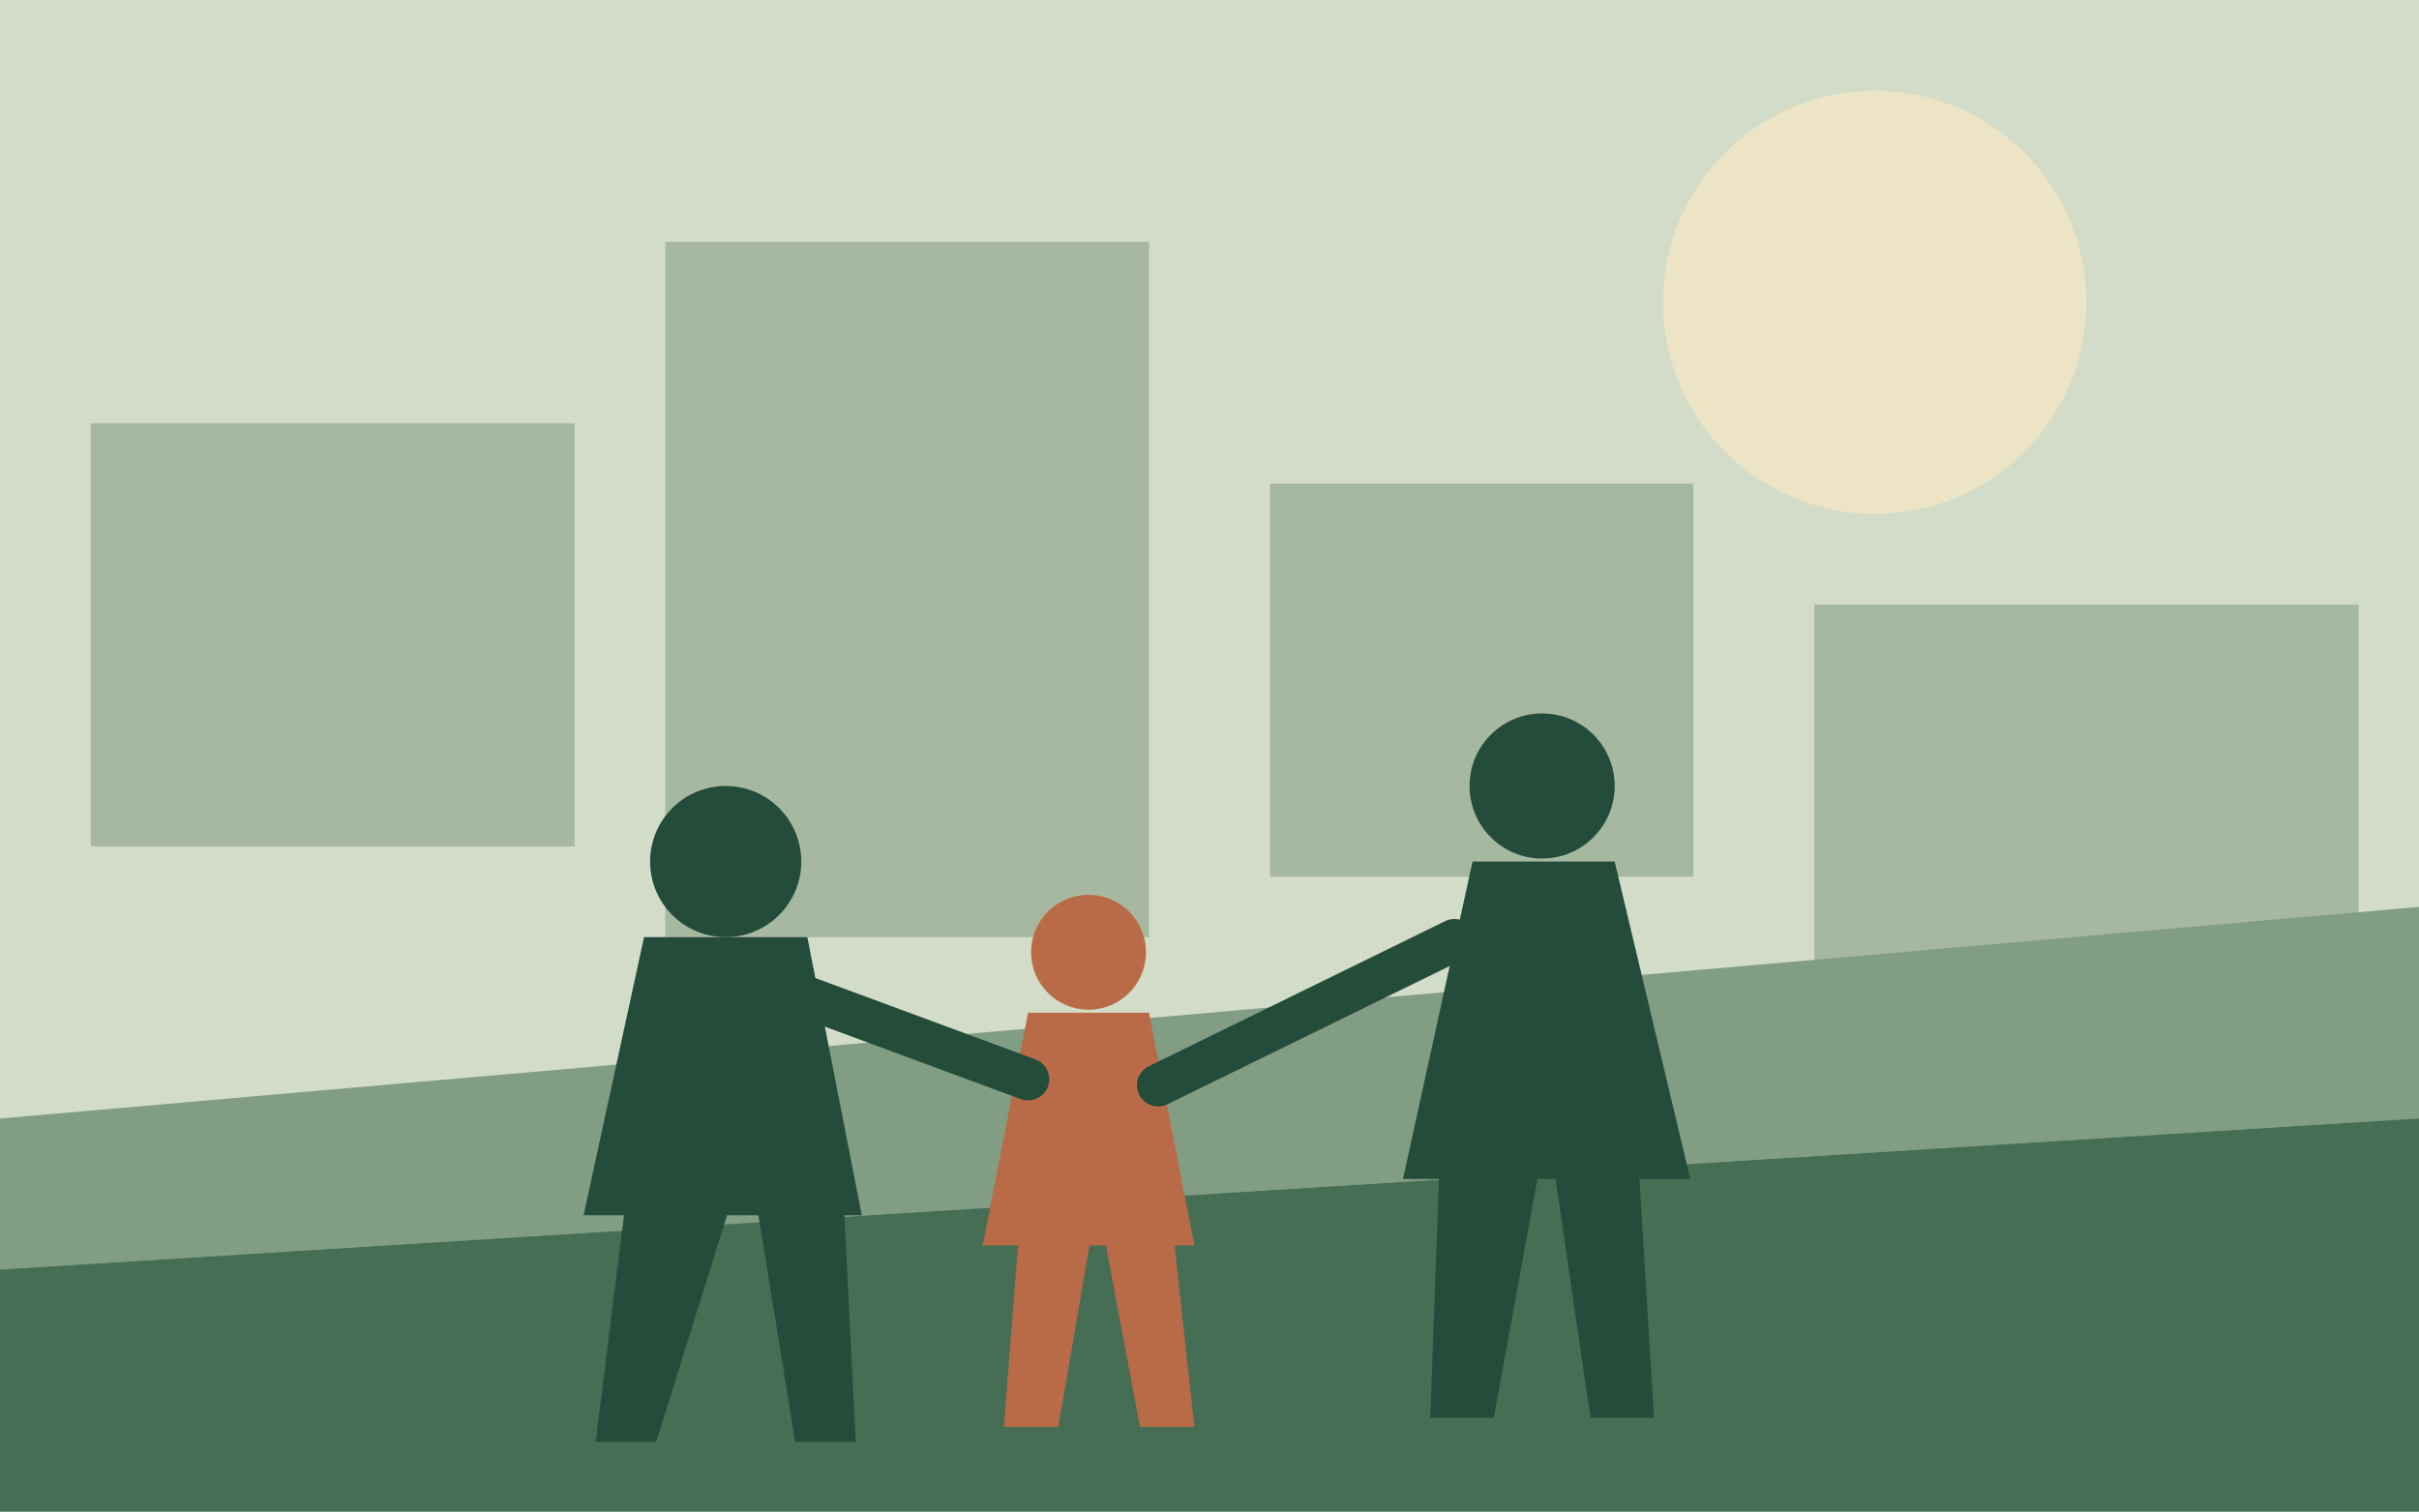
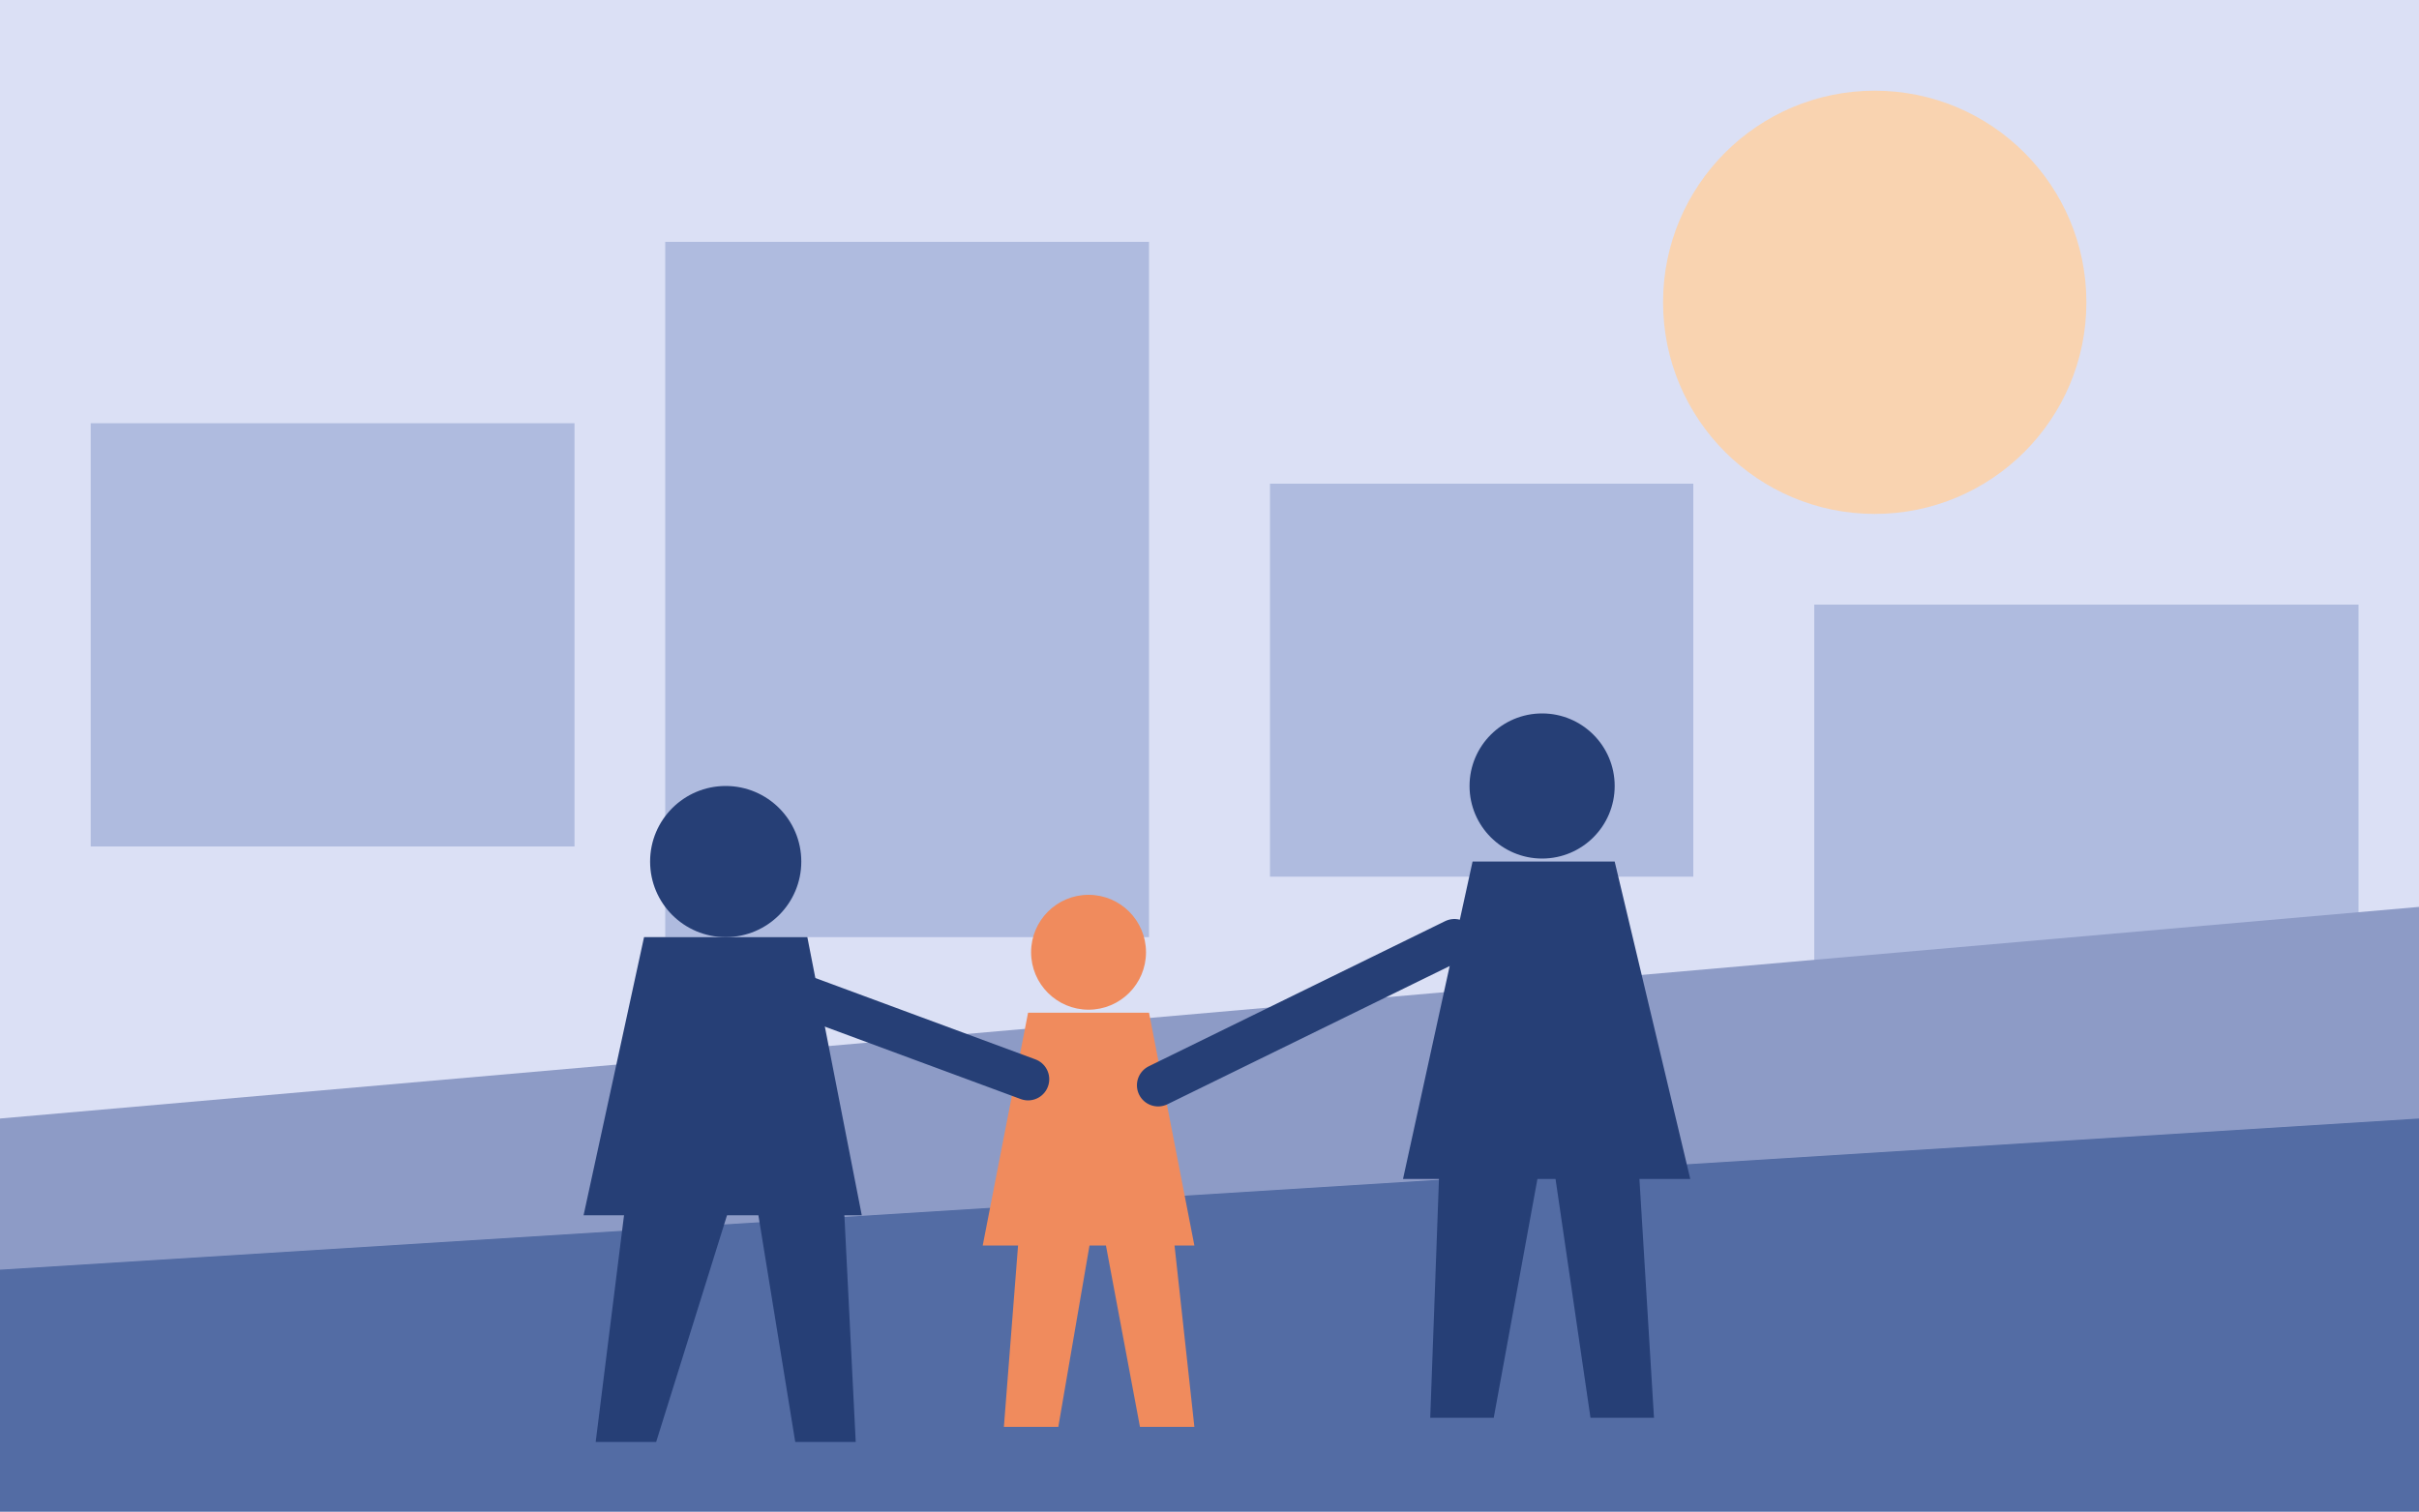
<svg xmlns="http://www.w3.org/2000/svg" width="800" height="500" viewBox="0 0 800 500">
-   <rect width="800" height="500" fill="#d3dcc8" />
-   <circle cx="620" cy="100" r="70" fill="#ece4c4" />
-   <path d="M30 280V140h160v140M220 310V80h160v230M420 290V160h140v130M600 320V200h180v120" fill="#a6b8a0" />
-   <path d="M0 370 800 300v200H0" fill="#819d83" />
-   <path d="M0 420 800 370v130H0" fill="#456e55" />
-   <g fill="#244c3b">
+   <rect width="800" height="500" fill="#dbe0f5" />
+   <circle cx="620" cy="100" r="70" fill="#f9d3b0" />
+   <path d="M30 280V140h160v140M220 310V80h160v230M420 290V160h140v130M600 320V200h180v120" fill="#afbbdf" />
+   <path d="M0 370 800 300v200H0" fill="#8d9bc6" />
+   <path d="M0 420 800 370v130H0" fill="#536ca4" />
+   <g fill="#263f76">
    <circle cx="240" cy="285" r="25" />
    <path d="M213 310h54l18 92h-92z" />
    <path d="m207 397-10 80h20l25-80m8 0 13 80h20l-4-80" />
    <circle cx="510" cy="260" r="24" />
    <path d="M487 285h47l25 105h-95z" />
    <path d="m476 387-3 82h21l15-82m5 0 12 82h21l-5-82" />
  </g>
-   <g fill="#b96b48">
+   <g fill="#f08b5d">
    <circle cx="360" cy="315" r="19" />
    <path d="M340 335h40l15 77h-70z" />
    <path d="m337 408-5 64h18l11-64m4 0 12 64h18l-7-64" />
  </g>
-   <path d="m267 330 73 27m43 2 98-48" fill="none" stroke="#244c3b" stroke-width="14" stroke-linecap="round" />
+   <path d="m267 330 73 27m43 2 98-48" fill="none" stroke="#263f76" stroke-width="14" stroke-linecap="round" />
</svg>
